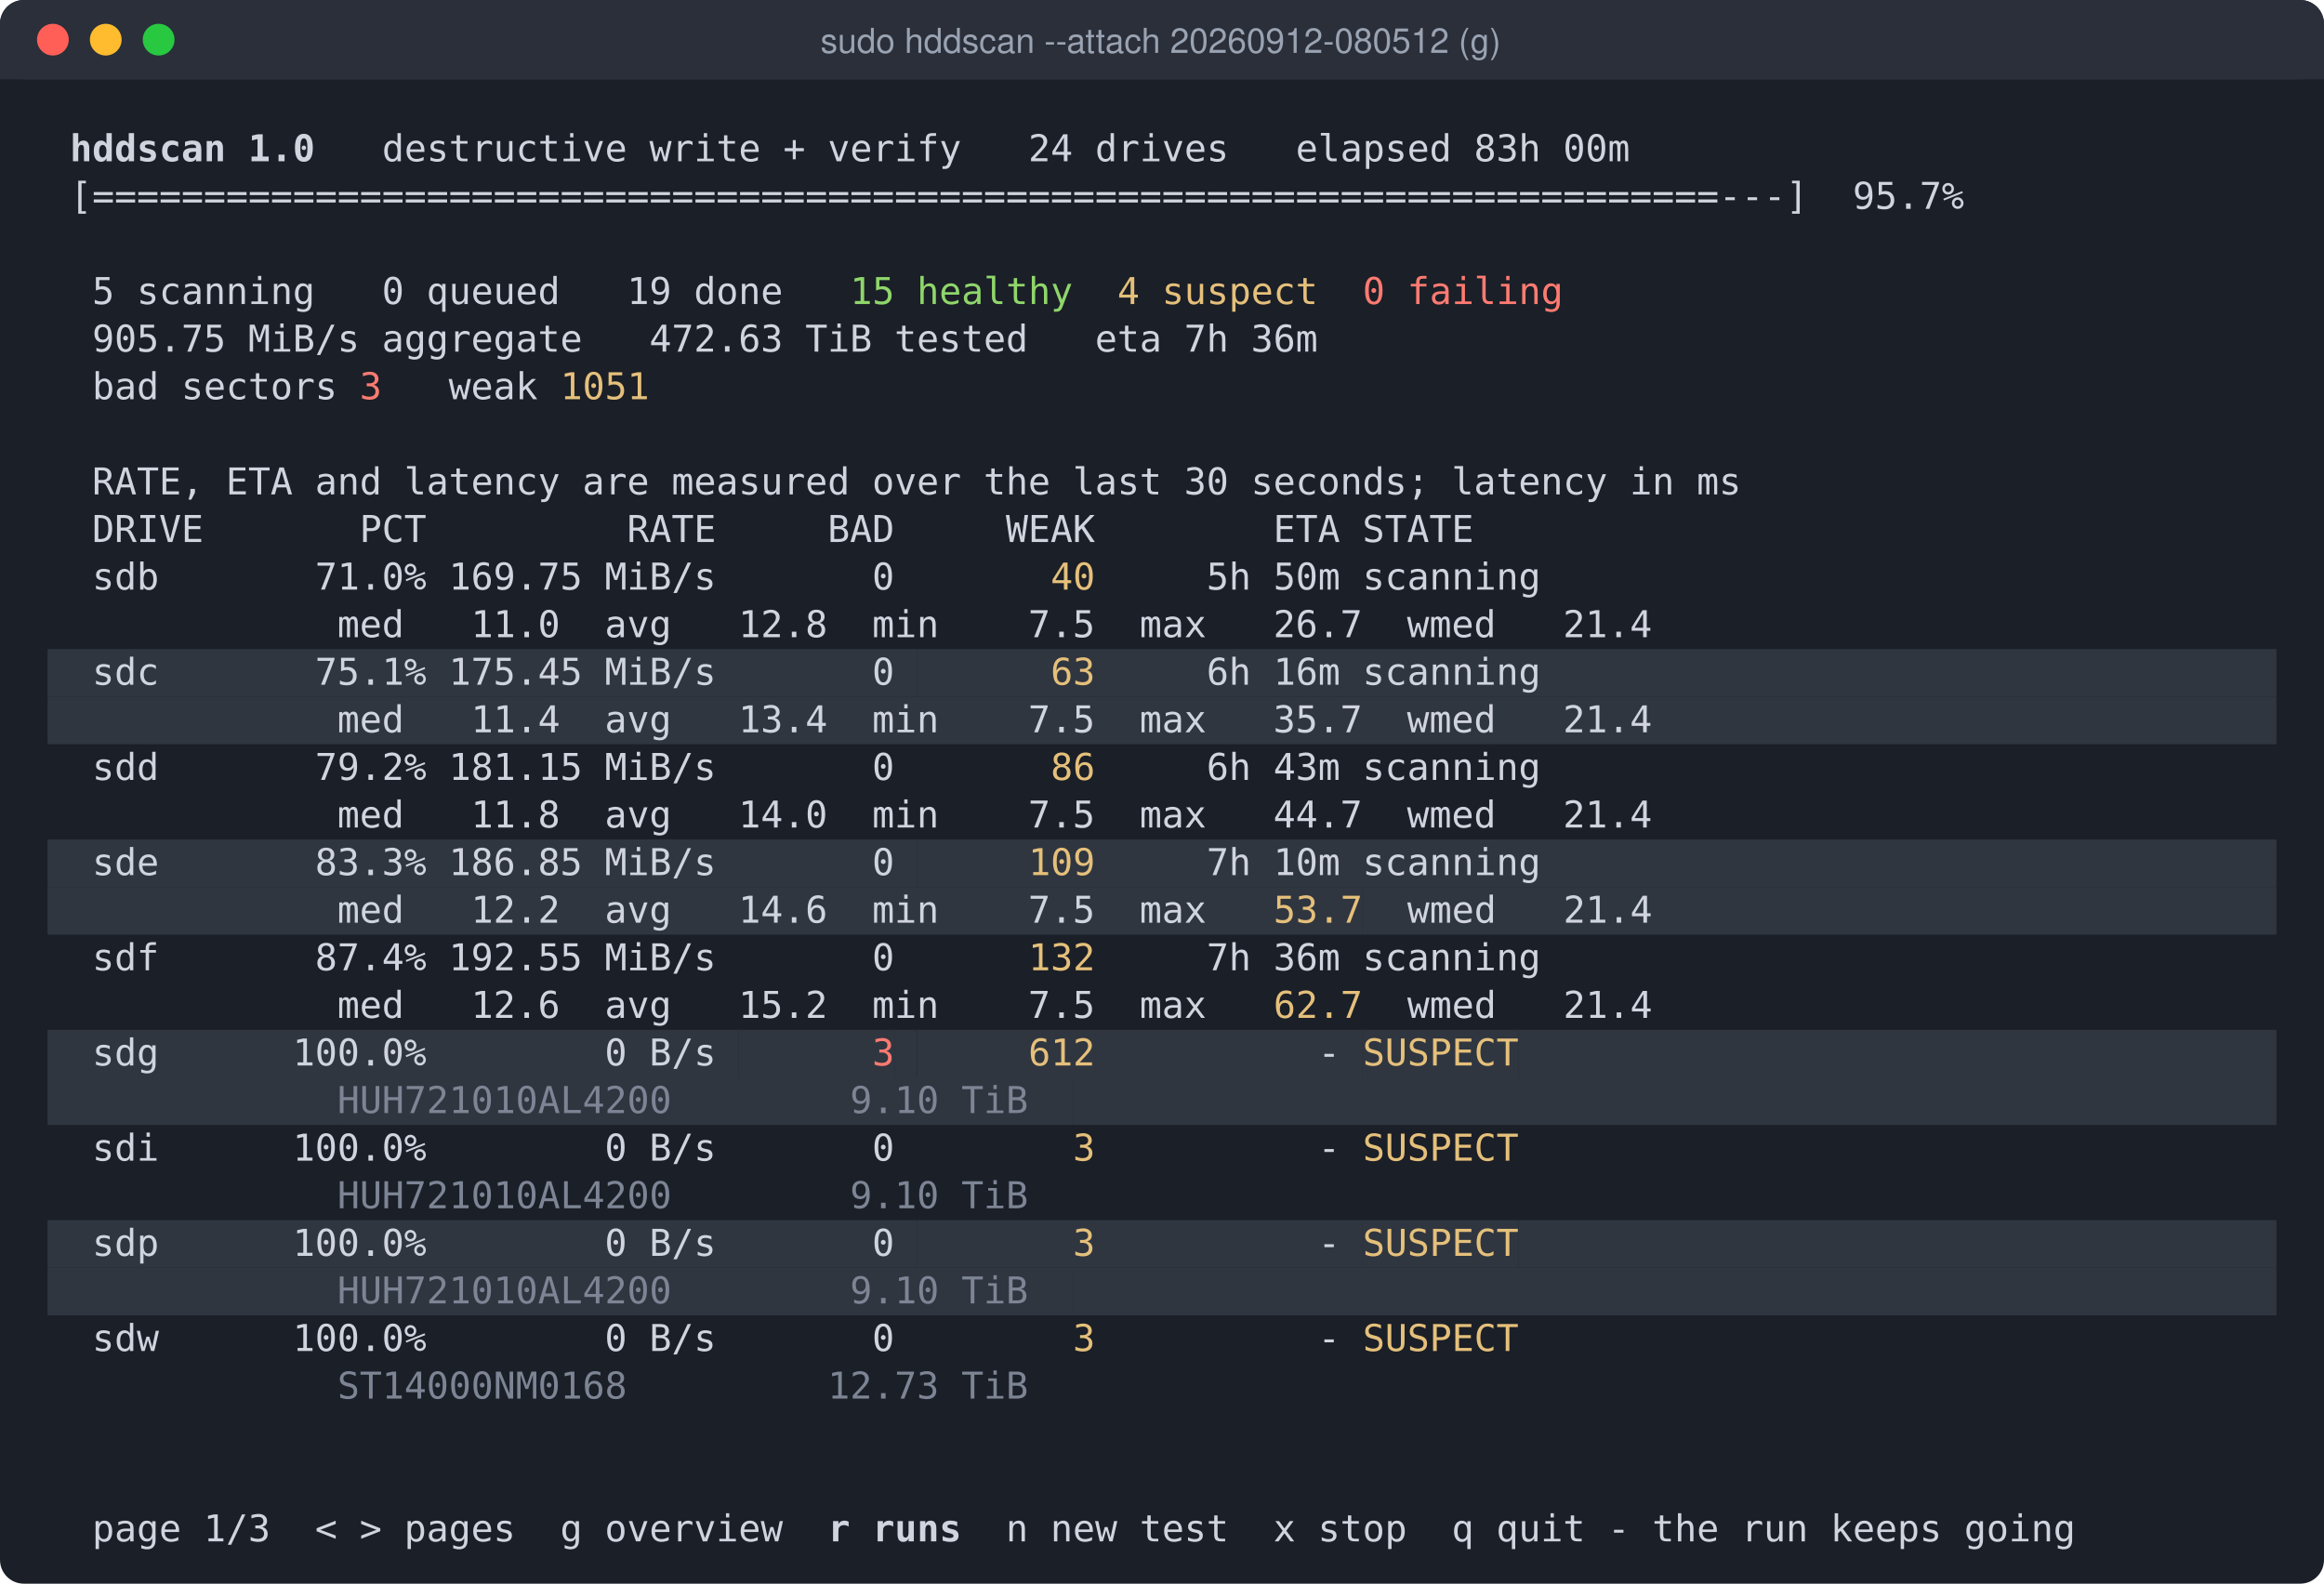
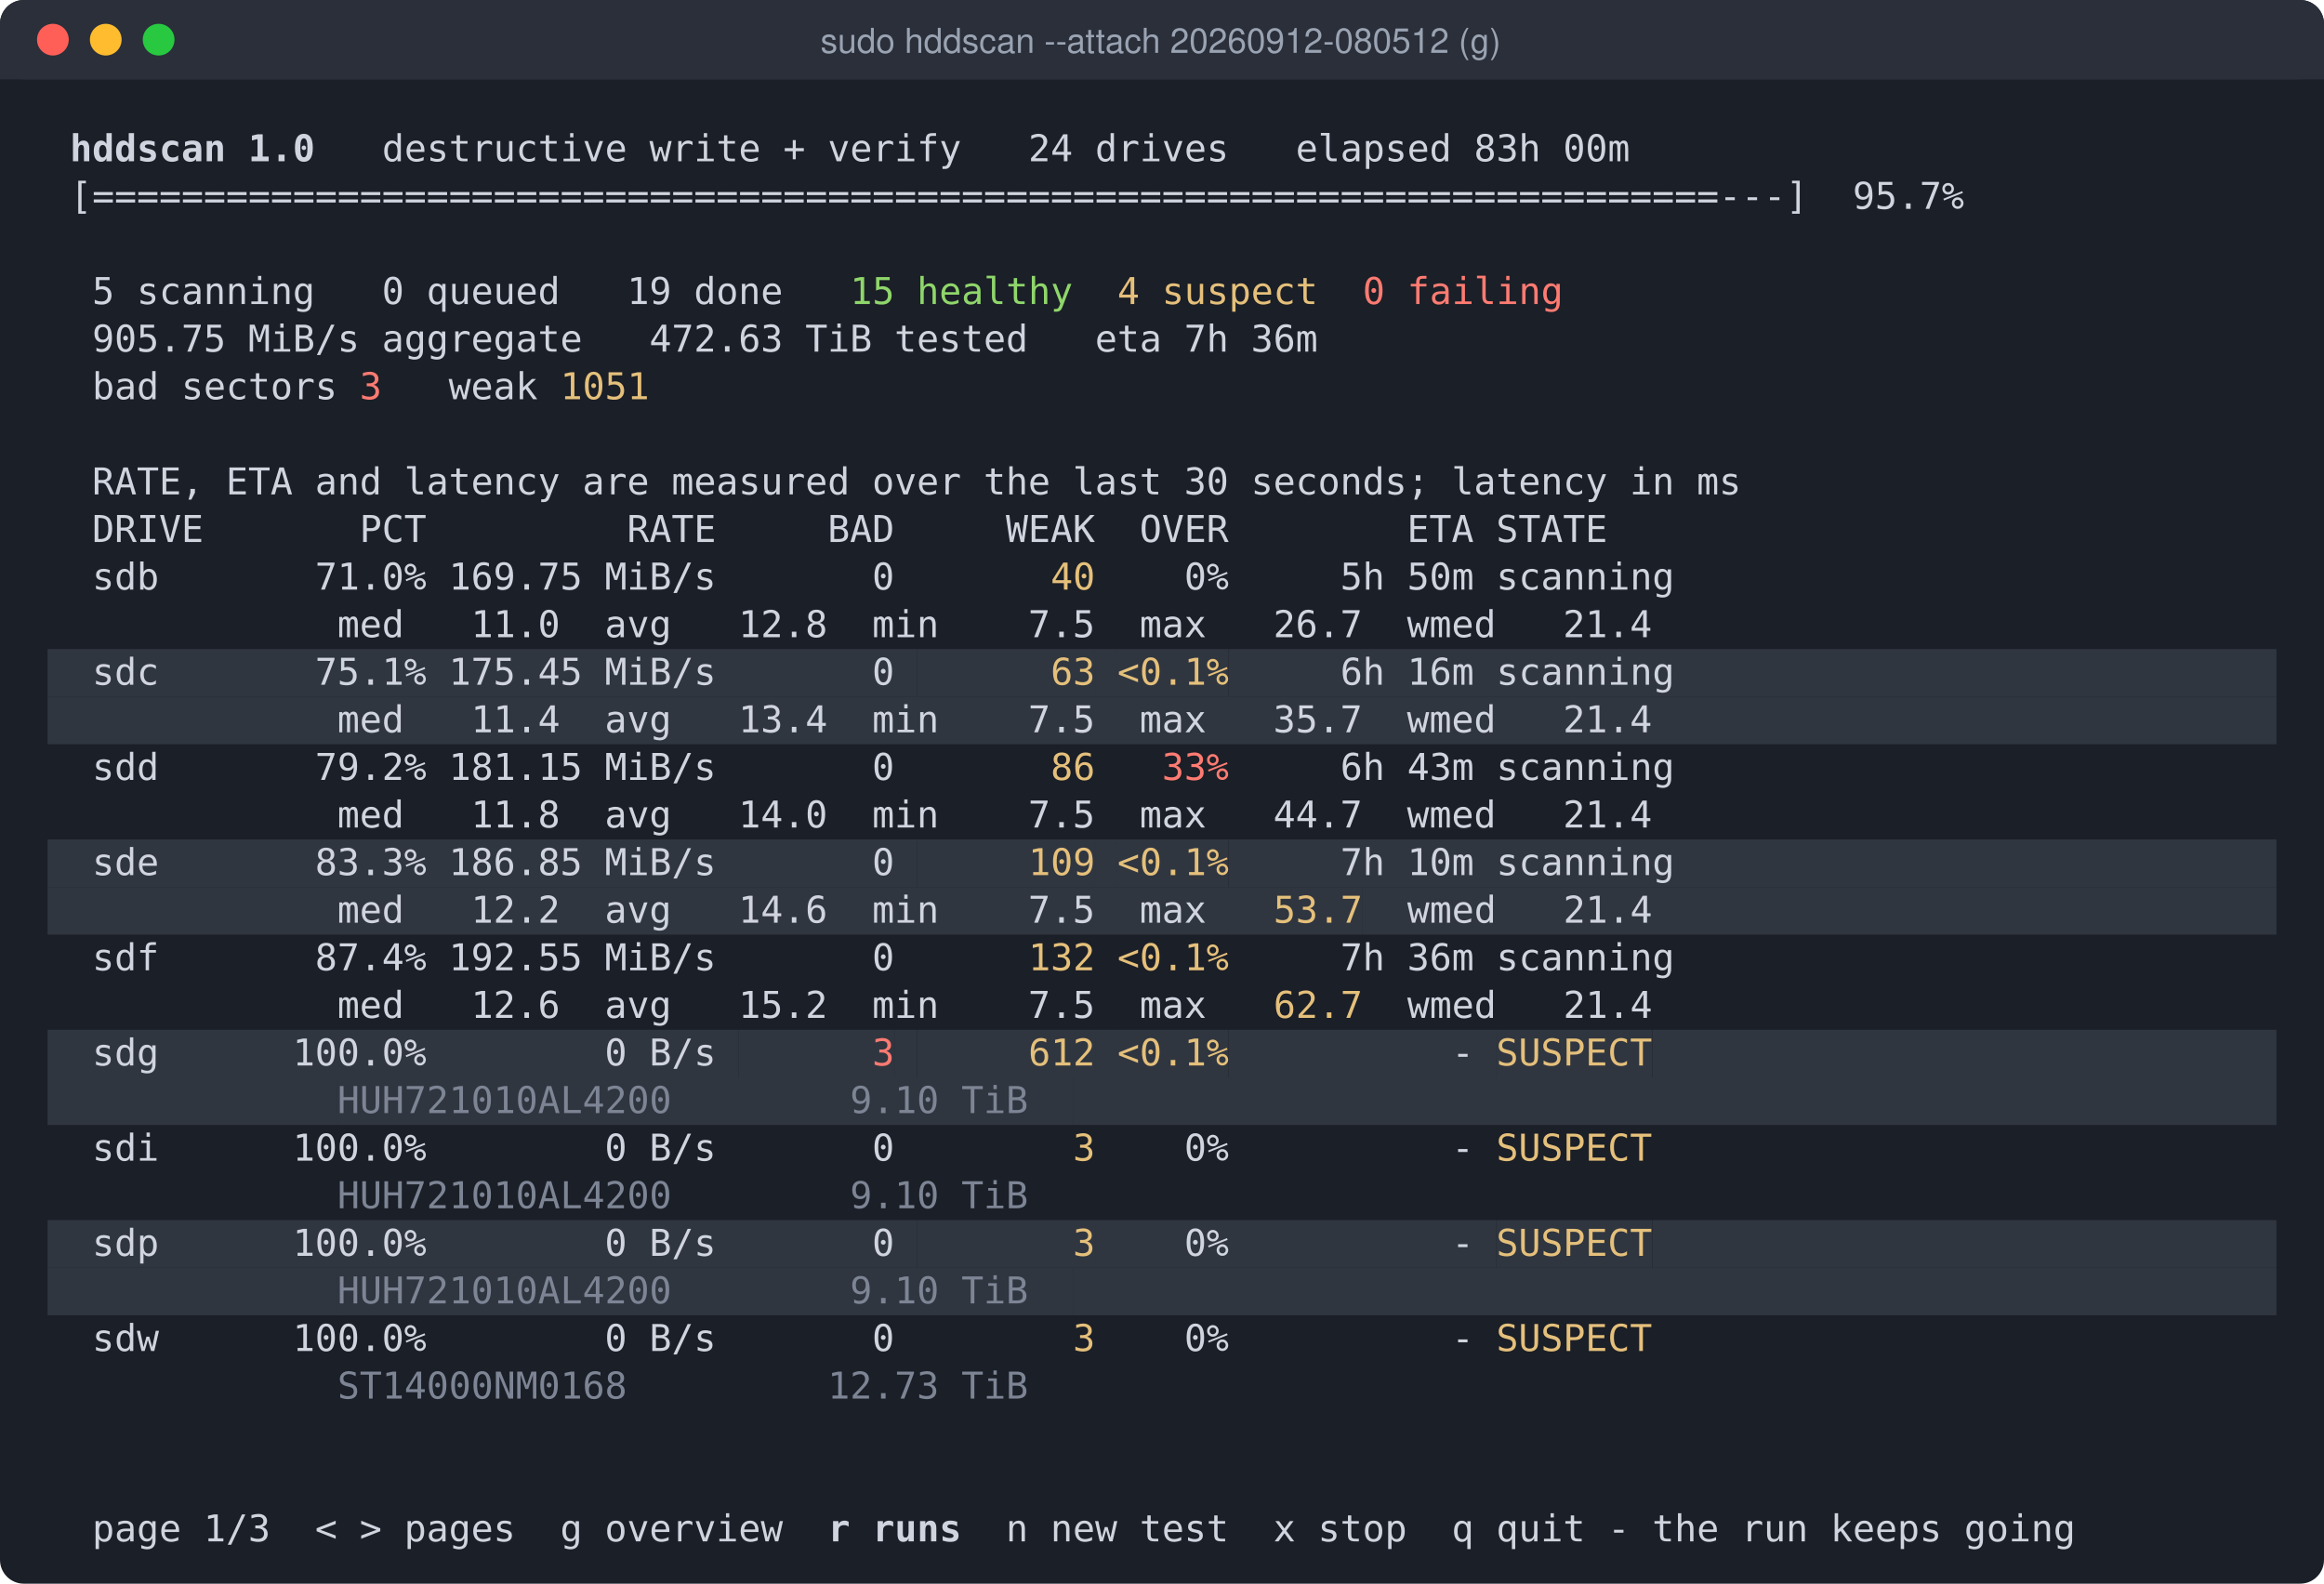
<svg xmlns="http://www.w3.org/2000/svg" width="879" height="599" viewBox="0 0 879 599" role="img" aria-label="sudo hddscan --attach 20260912-080512  (g)">
  <rect width="879" height="599" rx="9" fill="#1b1f27" />
  <rect width="879" height="30" rx="9" fill="#2a2f3a" />
  <rect y="21" width="879" height="9" fill="#2a2f3a" />
  <circle cx="20" cy="15" r="6" fill="#ff5f57" />
  <circle cx="40" cy="15" r="6" fill="#febc2e" />
  <circle cx="60" cy="15" r="6" fill="#28c840" />
  <text x="439" y="20" fill="#9aa3b2" font-family="-apple-system,Segoe UI,Helvetica,Arial,sans-serif" font-size="13" text-anchor="middle">sudo hddscan --attach 20260912-080512  (g)</text>
  <text y="61" font-family="DejaVu Sans Mono,Menlo,Consolas,Liberation Mono,monospace" font-size="14" xml:space="preserve">
    <tspan x="18.0" fill="#d0d4de" font-weight="bold"> hddscan 1.0</tspan>
    <tspan x="119.2" fill="#d0d4de">   destructive write + verify   24 drives   elapsed 83h 00m                             </tspan>
  </text>
  <text y="79" font-family="DejaVu Sans Mono,Menlo,Consolas,Liberation Mono,monospace" font-size="14" xml:space="preserve">
    <tspan x="18.0" fill="#d0d4de"> [=========================================================================---]  95.7%              </tspan>
  </text>
  <text y="115" font-family="DejaVu Sans Mono,Menlo,Consolas,Liberation Mono,monospace" font-size="14" xml:space="preserve">
    <tspan x="18.0" fill="#d0d4de">  5 scanning   0 queued   19 done   </tspan>
    <tspan x="321.5" fill="#8fd66b">15 healthy</tspan>
    <tspan x="422.6" fill="#e5c07b">4 suspect</tspan>
    <tspan x="515.4" fill="#ff7b72">0 failing</tspan>
  </text>
  <text y="133" font-family="DejaVu Sans Mono,Menlo,Consolas,Liberation Mono,monospace" font-size="14" xml:space="preserve">
    <tspan x="18.0" fill="#d0d4de">  905.75 MiB/s aggregate   472.63 TiB tested   eta 7h 36m                                           </tspan>
  </text>
  <text y="151" font-family="DejaVu Sans Mono,Menlo,Consolas,Liberation Mono,monospace" font-size="14" xml:space="preserve">
    <tspan x="18.0" fill="#d0d4de">  bad sectors </tspan>
    <tspan x="136.0" fill="#ff7b72">3</tspan>
    <tspan x="144.4" fill="#d0d4de">   weak </tspan>
    <tspan x="211.9" fill="#e5c07b">1051</tspan>
  </text>
  <text y="187" font-family="DejaVu Sans Mono,Menlo,Consolas,Liberation Mono,monospace" font-size="14" xml:space="preserve">
    <tspan x="18.0" fill="#d0d4de">  RATE, ETA and latency are measured over the last 30 seconds; latency in ms                        </tspan>
  </text>
  <text y="205" font-family="DejaVu Sans Mono,Menlo,Consolas,Liberation Mono,monospace" font-size="14" xml:space="preserve">
-     <tspan x="18.0" fill="#d0d4de">  DRIVE       PCT         RATE     BAD     WEAK        ETA STATE                                    </tspan>
+     <tspan x="18.0" fill="#d0d4de">  DRIVE       PCT         RATE     BAD     WEAK  OVER        ETA STATE                              </tspan>
  </text>
  <text y="223" font-family="DejaVu Sans Mono,Menlo,Consolas,Liberation Mono,monospace" font-size="14" xml:space="preserve">
    <tspan x="18.0" fill="#d0d4de">  sdb       71.0% 169.75 MiB/s       0 </tspan>
    <tspan x="346.8" fill="#e5c07b">      40</tspan>
-     <tspan x="414.2" fill="#d0d4de">     5h 50m scanning                                 </tspan>
+     <tspan x="414.2" fill="#d0d4de">    0%     5h 50m scanning                           </tspan>
  </text>
  <text y="241" font-family="DejaVu Sans Mono,Menlo,Consolas,Liberation Mono,monospace" font-size="14" xml:space="preserve">
    <tspan x="18.0" fill="#d0d4de">             med   11.0  avg   12.8  min    7.5  max   26.7  wmed   21.4                            </tspan>
  </text>
  <rect x="18.0" y="245.5" width="328.8" height="18" fill="#303640" />
  <rect x="346.8" y="245.5" width="67.4" height="18" fill="#303640" />
-   <rect x="414.2" y="245.5" width="446.8" height="18" fill="#303640" />
+   <rect x="414.2" y="245.5" width="8.4" height="18" fill="#303640" />
+   <rect x="422.6" y="245.5" width="42.1" height="18" fill="#303640" />
+   <rect x="464.8" y="245.5" width="396.2" height="18" fill="#303640" />
  <text y="259" font-family="DejaVu Sans Mono,Menlo,Consolas,Liberation Mono,monospace" font-size="14" xml:space="preserve">
    <tspan x="18.0" fill="#d0d4de">  sdc       75.1% 175.45 MiB/s       0 </tspan>
    <tspan x="346.8" fill="#e5c07b">      63</tspan>
-     <tspan x="414.2" fill="#d0d4de">     6h 16m scanning                                 </tspan>
+     <tspan x="414.2" fill="#d0d4de"> </tspan>
+     <tspan x="422.6" fill="#e5c07b">&lt;0.1%</tspan>
+     <tspan x="464.8" fill="#d0d4de">     6h 16m scanning                           </tspan>
  </text>
  <rect x="18.0" y="263.5" width="843.0" height="18" fill="#303640" />
  <text y="277" font-family="DejaVu Sans Mono,Menlo,Consolas,Liberation Mono,monospace" font-size="14" xml:space="preserve">
    <tspan x="18.0" fill="#d0d4de">             med   11.4  avg   13.4  min    7.5  max   35.7  wmed   21.4                            </tspan>
  </text>
  <text y="295" font-family="DejaVu Sans Mono,Menlo,Consolas,Liberation Mono,monospace" font-size="14" xml:space="preserve">
    <tspan x="18.0" fill="#d0d4de">  sdd       79.2% 181.15 MiB/s       0 </tspan>
    <tspan x="346.8" fill="#e5c07b">      86</tspan>
-     <tspan x="414.2" fill="#d0d4de">     6h 43m scanning                                 </tspan>
+     <tspan x="422.6" fill="#ff7b72">  33%</tspan>
+     <tspan x="464.8" fill="#d0d4de">     6h 43m scanning                           </tspan>
  </text>
  <text y="313" font-family="DejaVu Sans Mono,Menlo,Consolas,Liberation Mono,monospace" font-size="14" xml:space="preserve">
    <tspan x="18.0" fill="#d0d4de">             med   11.8  avg   14.0  min    7.5  max   44.7  wmed   21.4                            </tspan>
  </text>
  <rect x="18.0" y="317.5" width="328.8" height="18" fill="#303640" />
  <rect x="346.8" y="317.5" width="67.4" height="18" fill="#303640" />
-   <rect x="414.2" y="317.5" width="446.8" height="18" fill="#303640" />
+   <rect x="414.2" y="317.5" width="8.4" height="18" fill="#303640" />
+   <rect x="422.6" y="317.5" width="42.1" height="18" fill="#303640" />
+   <rect x="464.8" y="317.5" width="396.2" height="18" fill="#303640" />
  <text y="331" font-family="DejaVu Sans Mono,Menlo,Consolas,Liberation Mono,monospace" font-size="14" xml:space="preserve">
    <tspan x="18.0" fill="#d0d4de">  sde       83.3% 186.85 MiB/s       0 </tspan>
    <tspan x="346.8" fill="#e5c07b">     109</tspan>
-     <tspan x="414.2" fill="#d0d4de">     7h 10m scanning                                 </tspan>
+     <tspan x="414.2" fill="#d0d4de"> </tspan>
+     <tspan x="422.6" fill="#e5c07b">&lt;0.1%</tspan>
+     <tspan x="464.8" fill="#d0d4de">     7h 10m scanning                           </tspan>
  </text>
  <rect x="18.0" y="335.5" width="446.8" height="18" fill="#303640" />
  <rect x="464.8" y="335.5" width="50.6" height="18" fill="#303640" />
  <rect x="515.4" y="335.5" width="345.6" height="18" fill="#303640" />
  <text y="349" font-family="DejaVu Sans Mono,Menlo,Consolas,Liberation Mono,monospace" font-size="14" xml:space="preserve">
    <tspan x="18.0" fill="#d0d4de">             med   12.2  avg   14.6  min    7.5  max </tspan>
    <tspan x="464.8" fill="#e5c07b">  53.7</tspan>
    <tspan x="515.4" fill="#d0d4de">  wmed   21.4                            </tspan>
  </text>
  <text y="367" font-family="DejaVu Sans Mono,Menlo,Consolas,Liberation Mono,monospace" font-size="14" xml:space="preserve">
    <tspan x="18.0" fill="#d0d4de">  sdf       87.4% 192.55 MiB/s       0 </tspan>
    <tspan x="346.8" fill="#e5c07b">     132</tspan>
-     <tspan x="414.2" fill="#d0d4de">     7h 36m scanning                                 </tspan>
+     <tspan x="422.6" fill="#e5c07b">&lt;0.1%</tspan>
+     <tspan x="464.8" fill="#d0d4de">     7h 36m scanning                           </tspan>
  </text>
  <text y="385" font-family="DejaVu Sans Mono,Menlo,Consolas,Liberation Mono,monospace" font-size="14" xml:space="preserve">
    <tspan x="18.0" fill="#d0d4de">             med   12.6  avg   15.2  min    7.5  max </tspan>
    <tspan x="464.8" fill="#e5c07b">  62.7</tspan>
    <tspan x="515.4" fill="#d0d4de">  wmed   21.4                            </tspan>
  </text>
  <rect x="18.0" y="389.5" width="261.3" height="18" fill="#303640" />
  <rect x="279.3" y="389.5" width="59.0" height="18" fill="#303640" />
  <rect x="338.3" y="389.5" width="8.4" height="18" fill="#303640" />
  <rect x="346.8" y="389.5" width="67.4" height="18" fill="#303640" />
-   <rect x="414.2" y="389.5" width="101.2" height="18" fill="#303640" />
-   <rect x="515.4" y="389.5" width="59.0" height="18" fill="#303640" />
-   <rect x="574.4" y="389.5" width="286.6" height="18" fill="#303640" />
+   <rect x="414.2" y="389.5" width="8.4" height="18" fill="#303640" />
+   <rect x="422.6" y="389.5" width="42.1" height="18" fill="#303640" />
+   <rect x="464.8" y="389.5" width="101.2" height="18" fill="#303640" />
+   <rect x="565.9" y="389.5" width="59.0" height="18" fill="#303640" />
+   <rect x="625.0" y="389.5" width="236.0" height="18" fill="#303640" />
  <text y="403" font-family="DejaVu Sans Mono,Menlo,Consolas,Liberation Mono,monospace" font-size="14" xml:space="preserve">
    <tspan x="18.0" fill="#d0d4de">  sdg      100.0%        0 B/s </tspan>
    <tspan x="279.3" fill="#ff7b72">      3</tspan>
    <tspan x="338.3" fill="#d0d4de"> </tspan>
    <tspan x="346.8" fill="#e5c07b">     612</tspan>
-     <tspan x="414.2" fill="#d0d4de">          - </tspan>
-     <tspan x="515.4" fill="#e5c07b">SUSPECT</tspan>
-     <tspan x="574.4" fill="#d0d4de">                                  </tspan>
+     <tspan x="414.2" fill="#d0d4de"> </tspan>
+     <tspan x="422.6" fill="#e5c07b">&lt;0.1%</tspan>
+     <tspan x="464.8" fill="#d0d4de">          - </tspan>
+     <tspan x="565.9" fill="#e5c07b">SUSPECT</tspan>
+     <tspan x="625.0" fill="#d0d4de">                            </tspan>
  </text>
  <rect x="18.0" y="407.5" width="109.6" height="18" fill="#303640" />
  <rect x="127.6" y="407.5" width="278.2" height="18" fill="#303640" />
  <rect x="405.8" y="407.5" width="455.2" height="18" fill="#303640" />
  <text y="421" font-family="DejaVu Sans Mono,Menlo,Consolas,Liberation Mono,monospace" font-size="14" xml:space="preserve">
    <tspan x="18.0" fill="#d0d4de">             </tspan>
    <tspan x="127.6" fill="#7d8595">HUH721010AL4200        9.10 TiB  </tspan>
    <tspan x="405.8" fill="#d0d4de">                                                      </tspan>
  </text>
  <text y="439" font-family="DejaVu Sans Mono,Menlo,Consolas,Liberation Mono,monospace" font-size="14" xml:space="preserve">
    <tspan x="18.0" fill="#d0d4de">  sdi      100.0%        0 B/s       0 </tspan>
    <tspan x="346.8" fill="#e5c07b">       3</tspan>
-     <tspan x="414.2" fill="#d0d4de">          - </tspan>
-     <tspan x="515.4" fill="#e5c07b">SUSPECT</tspan>
+     <tspan x="414.2" fill="#d0d4de">    0%          - </tspan>
+     <tspan x="565.9" fill="#e5c07b">SUSPECT</tspan>
  </text>
  <text y="457" font-family="DejaVu Sans Mono,Menlo,Consolas,Liberation Mono,monospace" font-size="14" xml:space="preserve">
    <tspan x="127.6" fill="#7d8595">HUH721010AL4200        9.10 TiB  </tspan>
  </text>
  <rect x="18.0" y="461.5" width="328.8" height="18" fill="#303640" />
  <rect x="346.8" y="461.5" width="67.4" height="18" fill="#303640" />
-   <rect x="414.2" y="461.5" width="101.2" height="18" fill="#303640" />
-   <rect x="515.4" y="461.5" width="59.0" height="18" fill="#303640" />
-   <rect x="574.4" y="461.5" width="286.6" height="18" fill="#303640" />
+   <rect x="414.2" y="461.5" width="151.7" height="18" fill="#303640" />
+   <rect x="565.9" y="461.5" width="59.0" height="18" fill="#303640" />
+   <rect x="625.0" y="461.5" width="236.0" height="18" fill="#303640" />
  <text y="475" font-family="DejaVu Sans Mono,Menlo,Consolas,Liberation Mono,monospace" font-size="14" xml:space="preserve">
    <tspan x="18.0" fill="#d0d4de">  sdp      100.0%        0 B/s       0 </tspan>
    <tspan x="346.8" fill="#e5c07b">       3</tspan>
-     <tspan x="414.2" fill="#d0d4de">          - </tspan>
-     <tspan x="515.4" fill="#e5c07b">SUSPECT</tspan>
-     <tspan x="574.4" fill="#d0d4de">                                  </tspan>
+     <tspan x="414.2" fill="#d0d4de">    0%          - </tspan>
+     <tspan x="565.9" fill="#e5c07b">SUSPECT</tspan>
+     <tspan x="625.0" fill="#d0d4de">                            </tspan>
  </text>
  <rect x="18.0" y="479.5" width="109.6" height="18" fill="#303640" />
  <rect x="127.6" y="479.5" width="278.2" height="18" fill="#303640" />
  <rect x="405.8" y="479.5" width="455.2" height="18" fill="#303640" />
  <text y="493" font-family="DejaVu Sans Mono,Menlo,Consolas,Liberation Mono,monospace" font-size="14" xml:space="preserve">
    <tspan x="18.0" fill="#d0d4de">             </tspan>
    <tspan x="127.6" fill="#7d8595">HUH721010AL4200        9.10 TiB  </tspan>
    <tspan x="405.8" fill="#d0d4de">                                                      </tspan>
  </text>
  <text y="511" font-family="DejaVu Sans Mono,Menlo,Consolas,Liberation Mono,monospace" font-size="14" xml:space="preserve">
    <tspan x="18.0" fill="#d0d4de">  sdw      100.0%        0 B/s       0 </tspan>
    <tspan x="346.8" fill="#e5c07b">       3</tspan>
-     <tspan x="414.2" fill="#d0d4de">          - </tspan>
-     <tspan x="515.4" fill="#e5c07b">SUSPECT</tspan>
+     <tspan x="414.2" fill="#d0d4de">    0%          - </tspan>
+     <tspan x="565.9" fill="#e5c07b">SUSPECT</tspan>
  </text>
  <text y="529" font-family="DejaVu Sans Mono,Menlo,Consolas,Liberation Mono,monospace" font-size="14" xml:space="preserve">
    <tspan x="127.6" fill="#7d8595">ST14000NM0168         12.73 TiB  </tspan>
  </text>
  <text y="583" font-family="DejaVu Sans Mono,Menlo,Consolas,Liberation Mono,monospace" font-size="14" xml:space="preserve">
    <tspan x="18.0" fill="#d0d4de">  page 1/3  &lt; &gt; pages  g overview  </tspan>
    <tspan x="313.1" fill="#d0d4de" font-weight="bold">r runs</tspan>
    <tspan x="363.6" fill="#d0d4de">  n new test  x stop  q quit - the run keeps going         </tspan>
  </text>
</svg>
